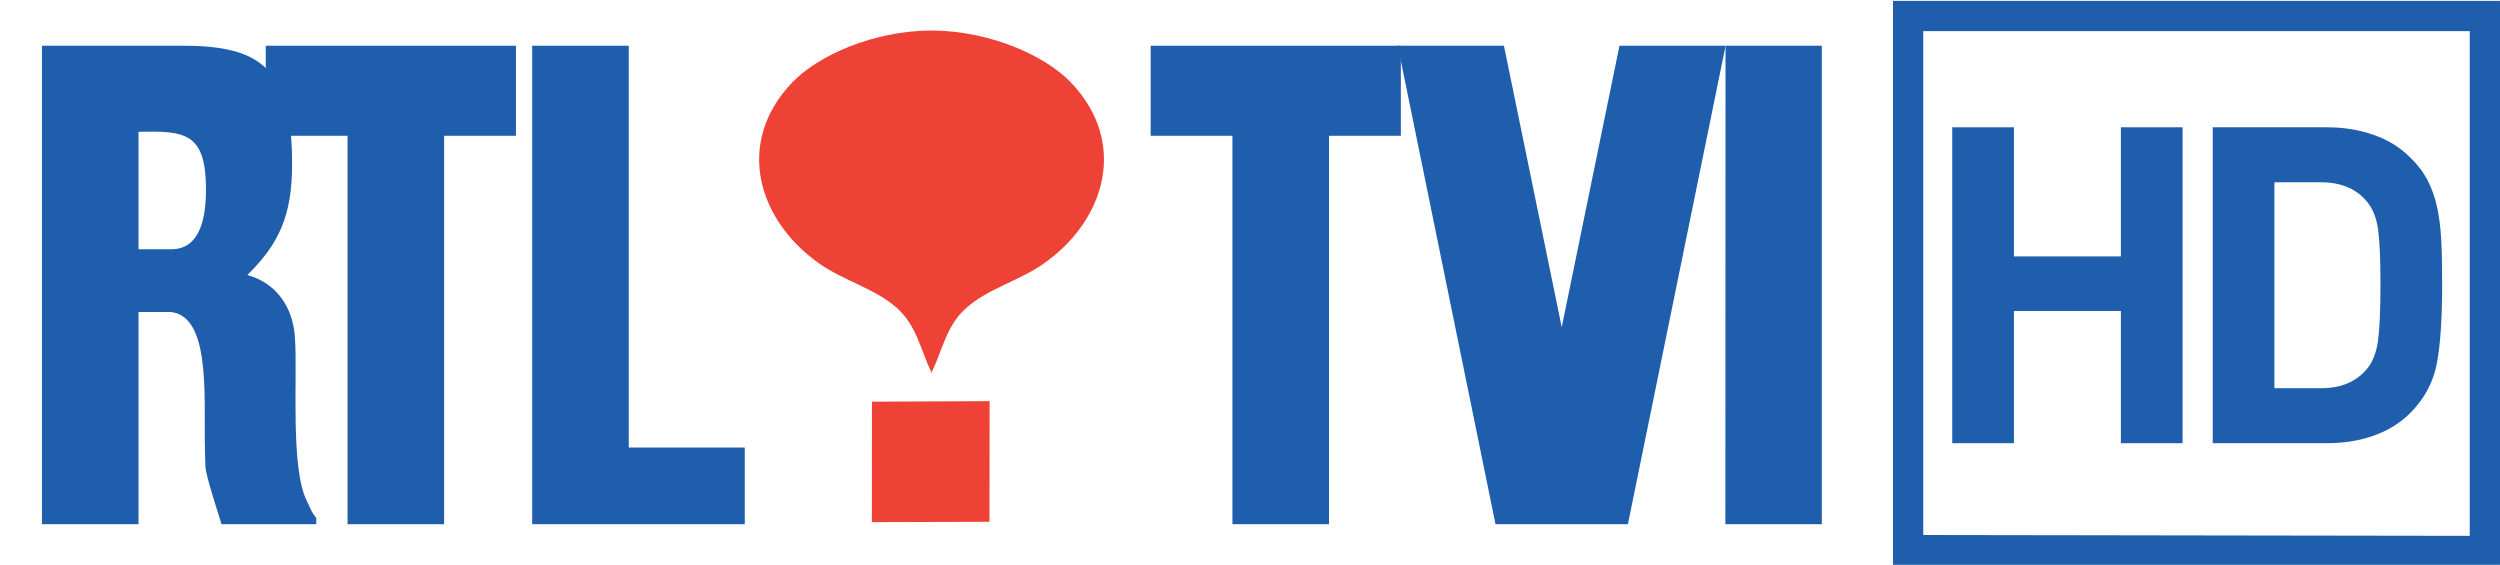
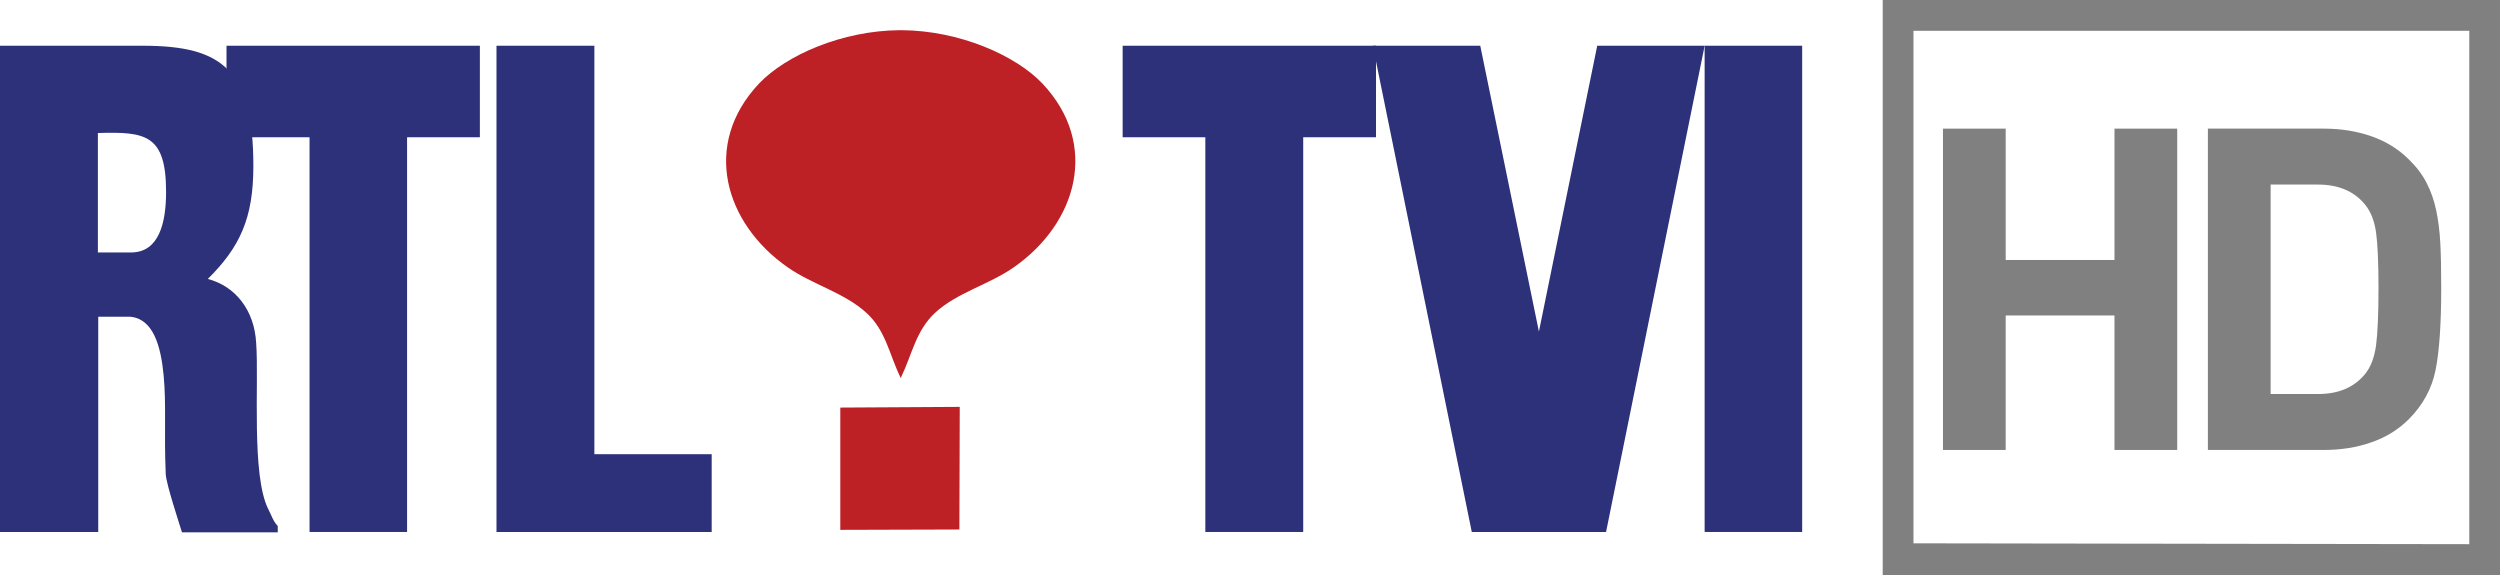
- <svg xmlns="http://www.w3.org/2000/svg" height="135.52" width="600" version="1.1">
-   <defs>
-     <clipPath id="clipPath698" clipPathUnits="userSpaceOnUse">
-       <path d="m362.98,417.55,44.505,0,0-10.052-44.505,0,0,10.052z" />
-     </clipPath>
-   </defs>
-   <g transform="translate(-181.5356,-468.9446)">
-     <g transform="matrix(13.48163,0,0,-13.48163,690.5481,575.3147)">
-       <path d="m0,0,0,2.354-1.904,0,0-2.354-1.098,0,0,5.624,1.098,0,0-2.299,1.904,0,0,2.299,1.098,0,0-5.624" fill-rule="nonzero" fill="#1e5eac" />
+ <svg xmlns="http://www.w3.org/2000/svg" height="137.98" width="600" version="1.0">
+   <g transform="translate(151.12 310.76)">
+     <g transform="matrix(1.0171 0 0 1.0171 -161.36 -310.96)" stroke-width="13.482" fill="#808080">
+       <path d="m509.01 106.37v-31.736h-25.67v31.736h-14.8v-75.821h14.803v30.994h25.669v-30.994h14.803v75.821" />
+       <path d="m570.73 54.992c-0.404-2.737-1.267-4.921-2.615-6.552-2.562-3.114-6.242-4.692-11.082-4.692h-11.176v49.424h11.176c4.84 0 8.52-1.564 11.082-4.692 1.348-1.631 2.211-3.883 2.615-6.754 0.377-2.885 0.58-7.401 0.58-13.589 0-6.026-0.202-10.408-0.58-13.145m14.048 32.531c-0.89 4.409-3.006 8.278-6.336 11.608-2.413 2.413-5.339 4.233-8.79 5.433-3.438 1.213-7.186 1.806-11.23 1.806h-27.37v-75.821h27.368c4.045 0 7.792 0.607 11.23 1.806 3.451 1.213 6.377 3.02 8.79 5.433 1.78 1.712 3.182 3.559 4.206 5.541 1.025 1.995 1.793 4.166 2.292 6.552 0.499 2.373 0.809 4.934 0.957 7.671 0.148 2.737 0.216 6.255 0.216 10.583 0 8.52-0.445 14.992-1.335 19.387" />
+       <path d="m461.58 128.4 131.15 0.202v-121.13h-131.15v121.13zm134.78 3.842v-3.64zm3.64 3.627h-145.68v-135.67h145.68z" />
    </g>
-     <g transform="matrix(13.48163,0,0,-13.48163,752.267,523.9362)">
-       <path d="m0,0c-0.03,0.203-0.094,0.365-0.194,0.486-0.19,0.231-0.463,0.348-0.822,0.348h-0.829v-3.666h0.829c0.359,0,0.632,0.116,0.822,0.348,0.1,0.121,0.164,0.288,0.194,0.501,0.028,0.214,0.043,0.549,0.043,1.008,0,0.447-0.015,0.772-0.043,0.975m1.042-2.413c-0.066-0.327-0.223-0.614-0.47-0.861-0.179-0.179-0.396-0.314-0.652-0.403-0.255-0.09-0.533-0.134-0.833-0.134h-2.03v5.624h2.03c0.3,0,0.578-0.045,0.833-0.134,0.256-0.09,0.473-0.224,0.652-0.403,0.132-0.127,0.236-0.264,0.312-0.411,0.076-0.148,0.133-0.309,0.17-0.486,0.037-0.176,0.06-0.366,0.071-0.569s0.016-0.464,0.016-0.785c0-0.632-0.033-1.112-0.099-1.438" fill-rule="nonzero" fill="#1e5eac" />
-     </g>
-     <g transform="matrix(13.48163,0,0,-13.48163,-4711.973,6098.24)">
-       <g clip-path="url(#clipPath698)">
-         <g transform="translate(397.214,408.029)">
-           <path d="m0,0,9.728-0.015,0,8.985h-9.728v-8.985,0.015zm9.997-0.285,0,0.27,0-0.27zm0.27-0.269-10.806,0,0,10.063,10.806,0,0-10.063z" fill-rule="nonzero" fill="#1e5eac" />
-         </g>
+     <g transform="matrix(.84808 0 0 .84808 246.12 134.34)">
+       <g fill="#2c3179">
+         <path d="m-440.7-374.29h-27.7v-137.6h40.4c22.6 0 31.3 6.8 31.3 34.1 0 14.7-3.8 22.9-12.9 31.9 7.7 2 13.2 8.7 13.7 18.2 0.8 11-1.4 37.3 3.4 46.9 0.9 1.7 1.4 3.5 2.7 4.8v1.8h-27.1c-0.8-2.6-4.5-13.8-4.6-16.5-0.5-12.1 0.2-19.6-0.6-28s-3-15.9-9.4-16.5h-9.1v60.9zm0-79.1h9.4c8 0 9.9-8.6 9.9-17.1 0-16.3-5.8-17.1-19.3-16.7z" />
+         <path d="m-404.3-511.89h71.7v25.9h-20.6v111.7h-27.6v-111.7h-23.5zm253.6 0h71.7v25.9h-20.6v111.7h-27.7v-111.7h-23.4zm164.7 0h27.6v137.6h-27.6z" />
+         <path d="m-16.397-511.89-16.5 80.9-16.6-80.9h-30.4l28 137.6h38l27.9-137.6zm-311.5 137.6v-137.6h27.7v115.6h33.2v22z" />
      </g>
-     </g>
-     <g transform="matrix(13.48163,0,0,-13.48163,214.7813,528.7626)">
-       <path d="M0,0,0.586,0c0.498,0,0.615,0.534,0.615,1.057,0,1.01-0.361,1.056-1.201,1.033v-2.09zm0-4.895-1.719,0,0,8.518,2.51,0c1.406,0,1.943-0.419,1.943-2.111,0-0.909-0.233-1.419-0.799-1.973v0.002c0.478-0.125,0.82-0.536,0.85-1.127,0.048-0.681-0.087-2.307,0.213-2.899,0.054-0.106,0.088-0.216,0.166-0.296v-0.114h-1.686c-0.049,0.16-0.277,0.852-0.287,1.023-0.029,0.75,0.01,1.212-0.039,1.734-0.048,0.523-0.185,0.987-0.586,1.021h-0.566" fill-rule="nonzero" fill="#1e5eac" />
-     </g>
-     <g transform="matrix(13.48163,0,0,-13.48163,245.3172,479.9186)">
-       <path d="m0,0,4.454,0,0-1.603-1.279,0,0-6.915-1.719,0,0,6.915-1.456,0" fill-rule="nonzero" fill="#1e5eac" />
-     </g>
-     <g transform="matrix(13.48163,0,0,-13.48163,457.6934,479.9186)">
-       <path d="m0,0,4.454,0,0-1.603-1.279,0,0-6.915-1.719,0,0,6.915-1.456,0" fill-rule="nonzero" fill="#1e5eac" />
-     </g>
-     <g transform="matrix(13.48163,0,0,-13.48163,595.6644,479.9186)">
-       <path d="m0,0,1.714,0,0-8.518-1.717,0" fill-rule="nonzero" fill="#1e5eac" />
-     </g>
-     <g transform="matrix(13.48163,0,0,-13.48163,570.2111,479.9186)">
-       <path d="M0,0-1.028-5.01-2.057,0h-1.89l1.74-8.518h2.357l1.739,8.518" fill-rule="nonzero" fill="#1e5eac" />
-     </g>
-     <g transform="matrix(13.48163,0,0,-13.48163,309.2606,594.7552)">
-       <path d="m0,0,0,8.518,1.719,0,0-7.153,2.065,0,0-1.365" fill-rule="nonzero" fill="#1e5eac" />
-     </g>
-     <g transform="matrix(13.48163,0,0,-13.48163,438.6843,488.8705)">
-       <path d="m0,0c-0.471,0.497-1.46,0.927-2.477,0.935h-0.028c-1.017-0.008-2.005-0.438-2.476-0.935-1.013-1.071-0.602-2.451,0.502-3.221,0.433-0.302,1.004-0.446,1.386-0.797,0.34-0.312,0.407-0.734,0.599-1.128v-0.015c0.001,0.003,0.002,0.005,0.004,0.007,0.001-0.002,0.002-0.004,0.003-0.007v0.015c0.192,0.394,0.258,0.816,0.599,1.128,0.382,0.351,0.953,0.495,1.385,0.797,1.105,0.77,1.516,2.15,0.503,3.221" fill-rule="nonzero" fill="#ef4237" />
-     </g>
-     <g transform="matrix(13.48163,0,0,-13.48163,419.0415,565.2169)">
-       <path d="m0,0-0.002-2.148-2.094-0.006,0.001,2.144" fill-rule="nonzero" fill="#ef4237" />
+       <path fill="#bd2025" d="m-173.4-501.19c-7.6-8-23.5-15-39.9-15.1h-0.4c-16.4 0.1-32.3 7.1-39.9 15.1-16.3 17.3-9.7 39.6 8.1 52 7 4.9 16.1 7.2 22.3 12.9 5.5 5 6.5 11.9 9.6 18.2v0.2s0-0.1 0.1-0.1c0 0 0 0.1 0.1 0.1v-0.2c3.1-6.4 4.2-13.2 9.6-18.2 6.1-5.7 15.3-8 22.3-12.9 17.8-12.4 24.4-34.7 8.1-52zm-23.4 91.5-0.1 34.7-33.7 0.1v-34.6z" />
    </g>
  </g>
</svg>
